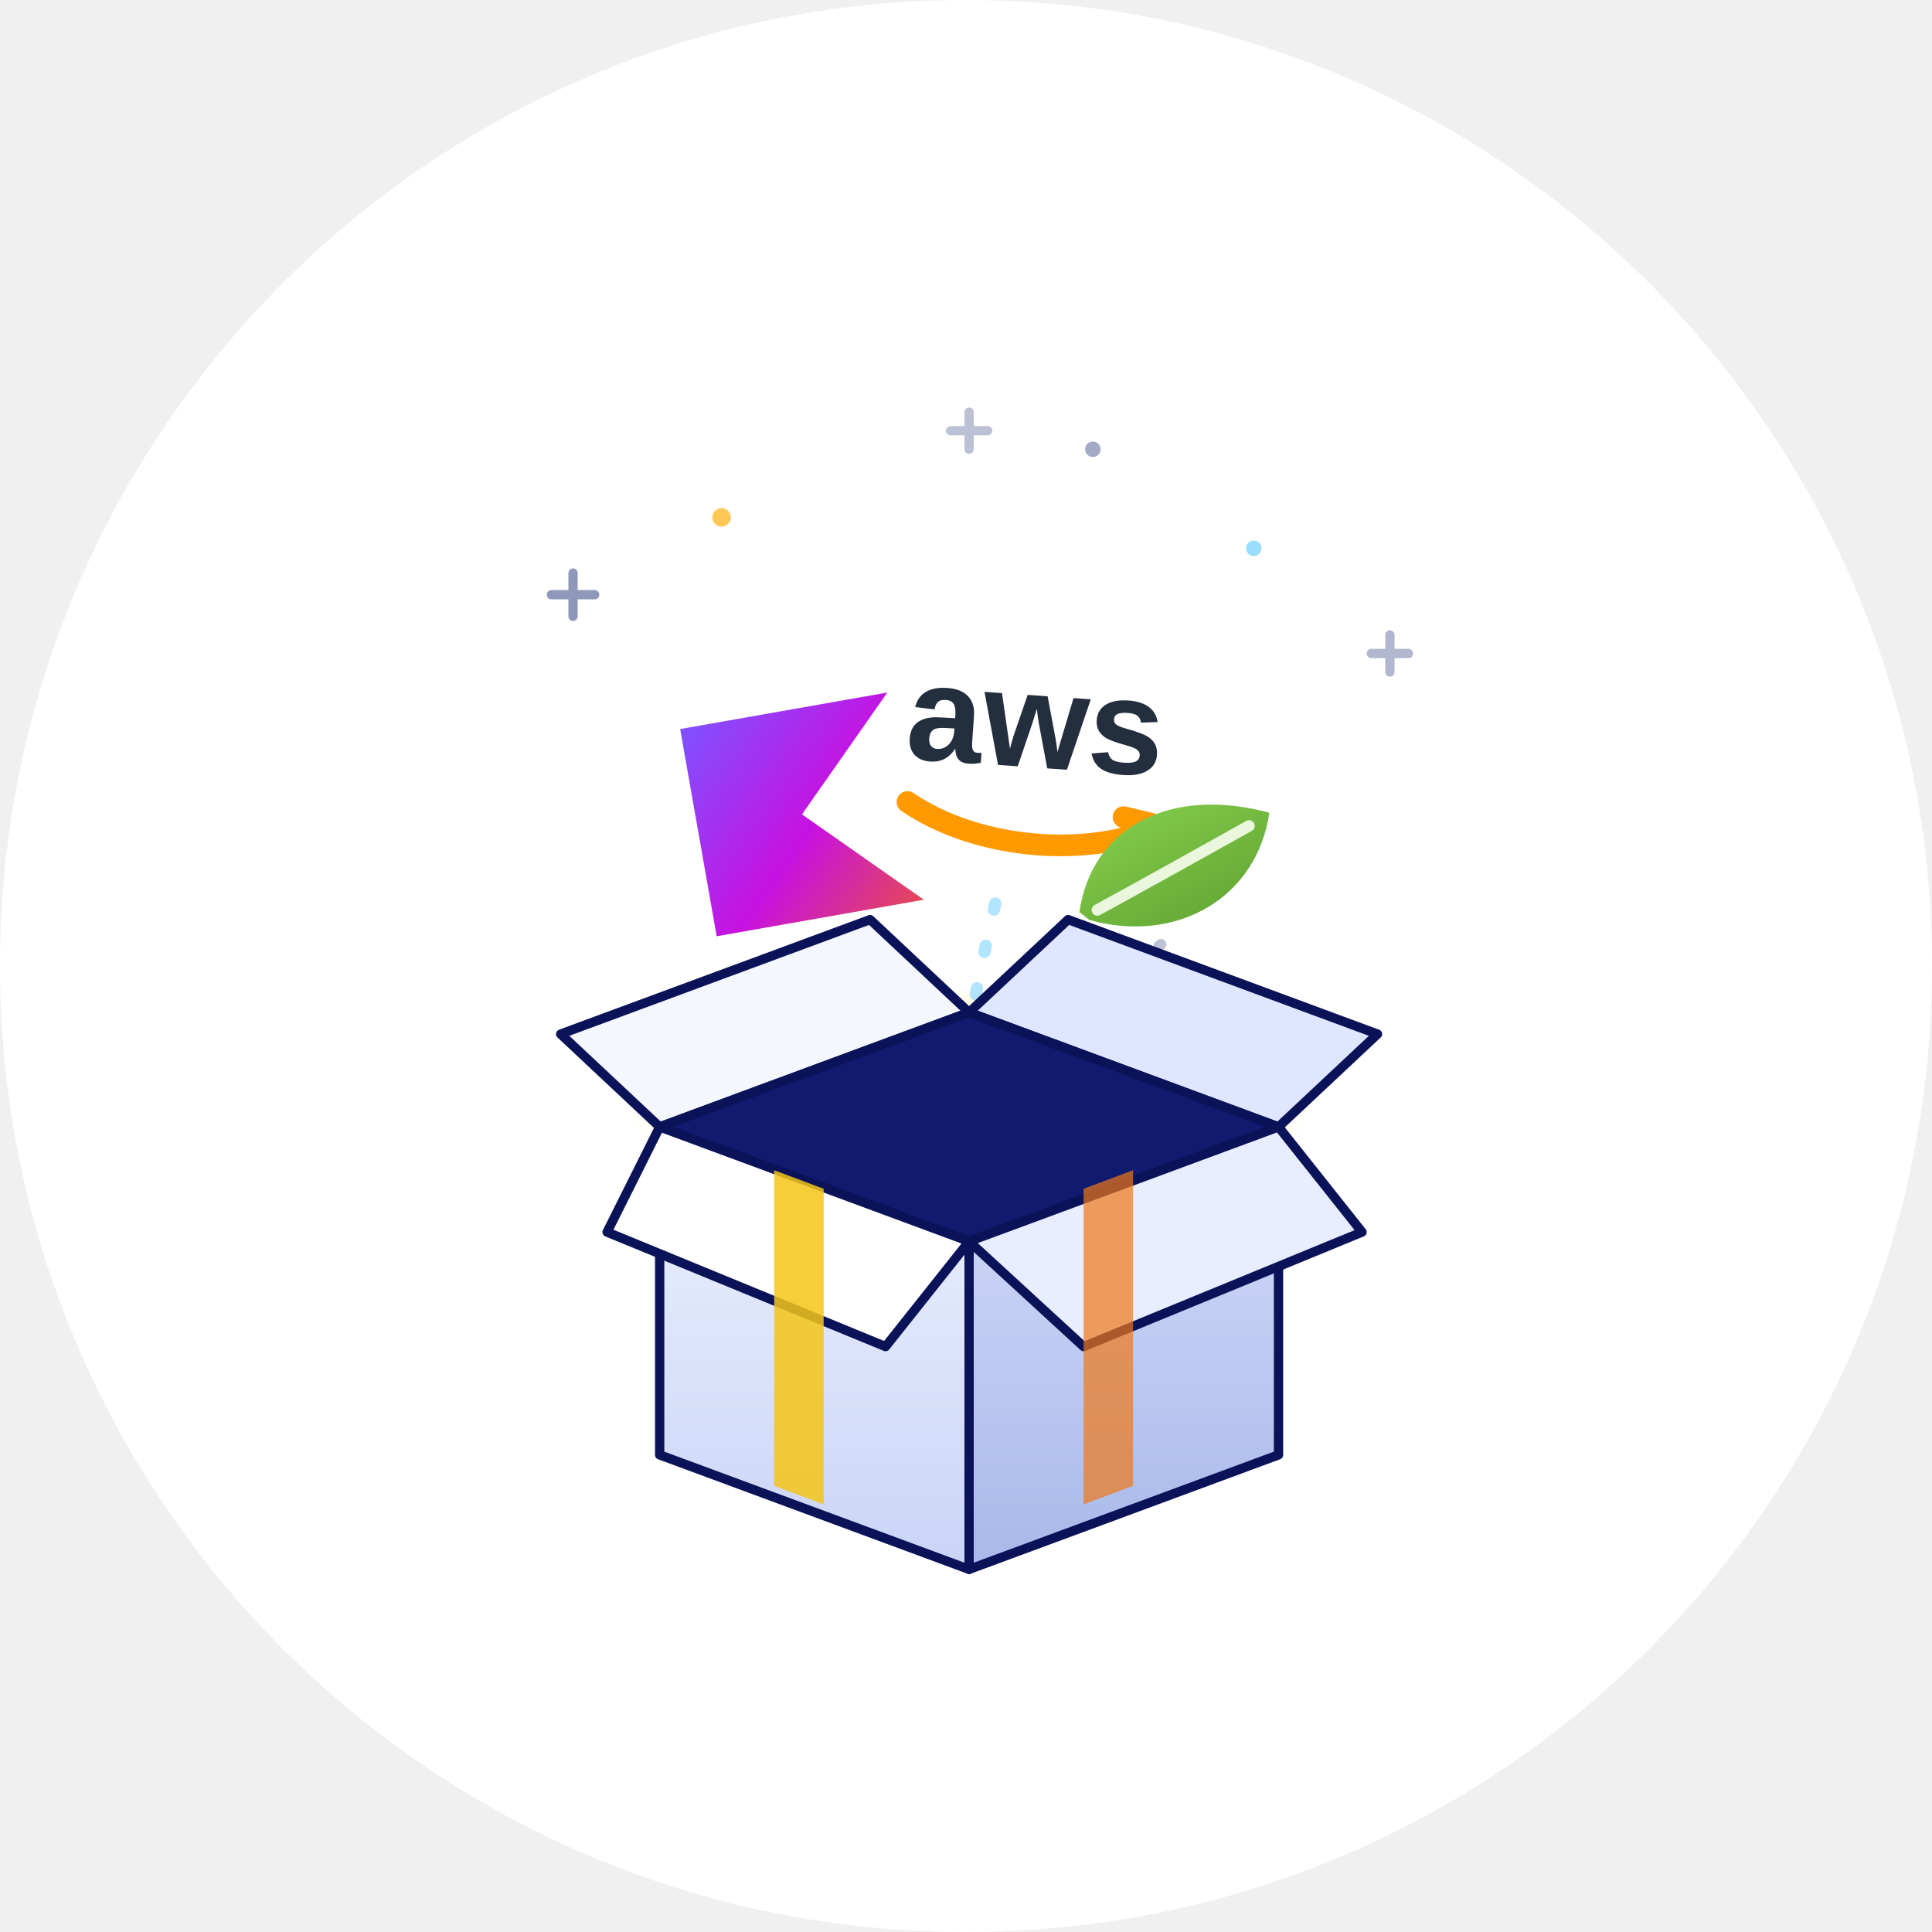
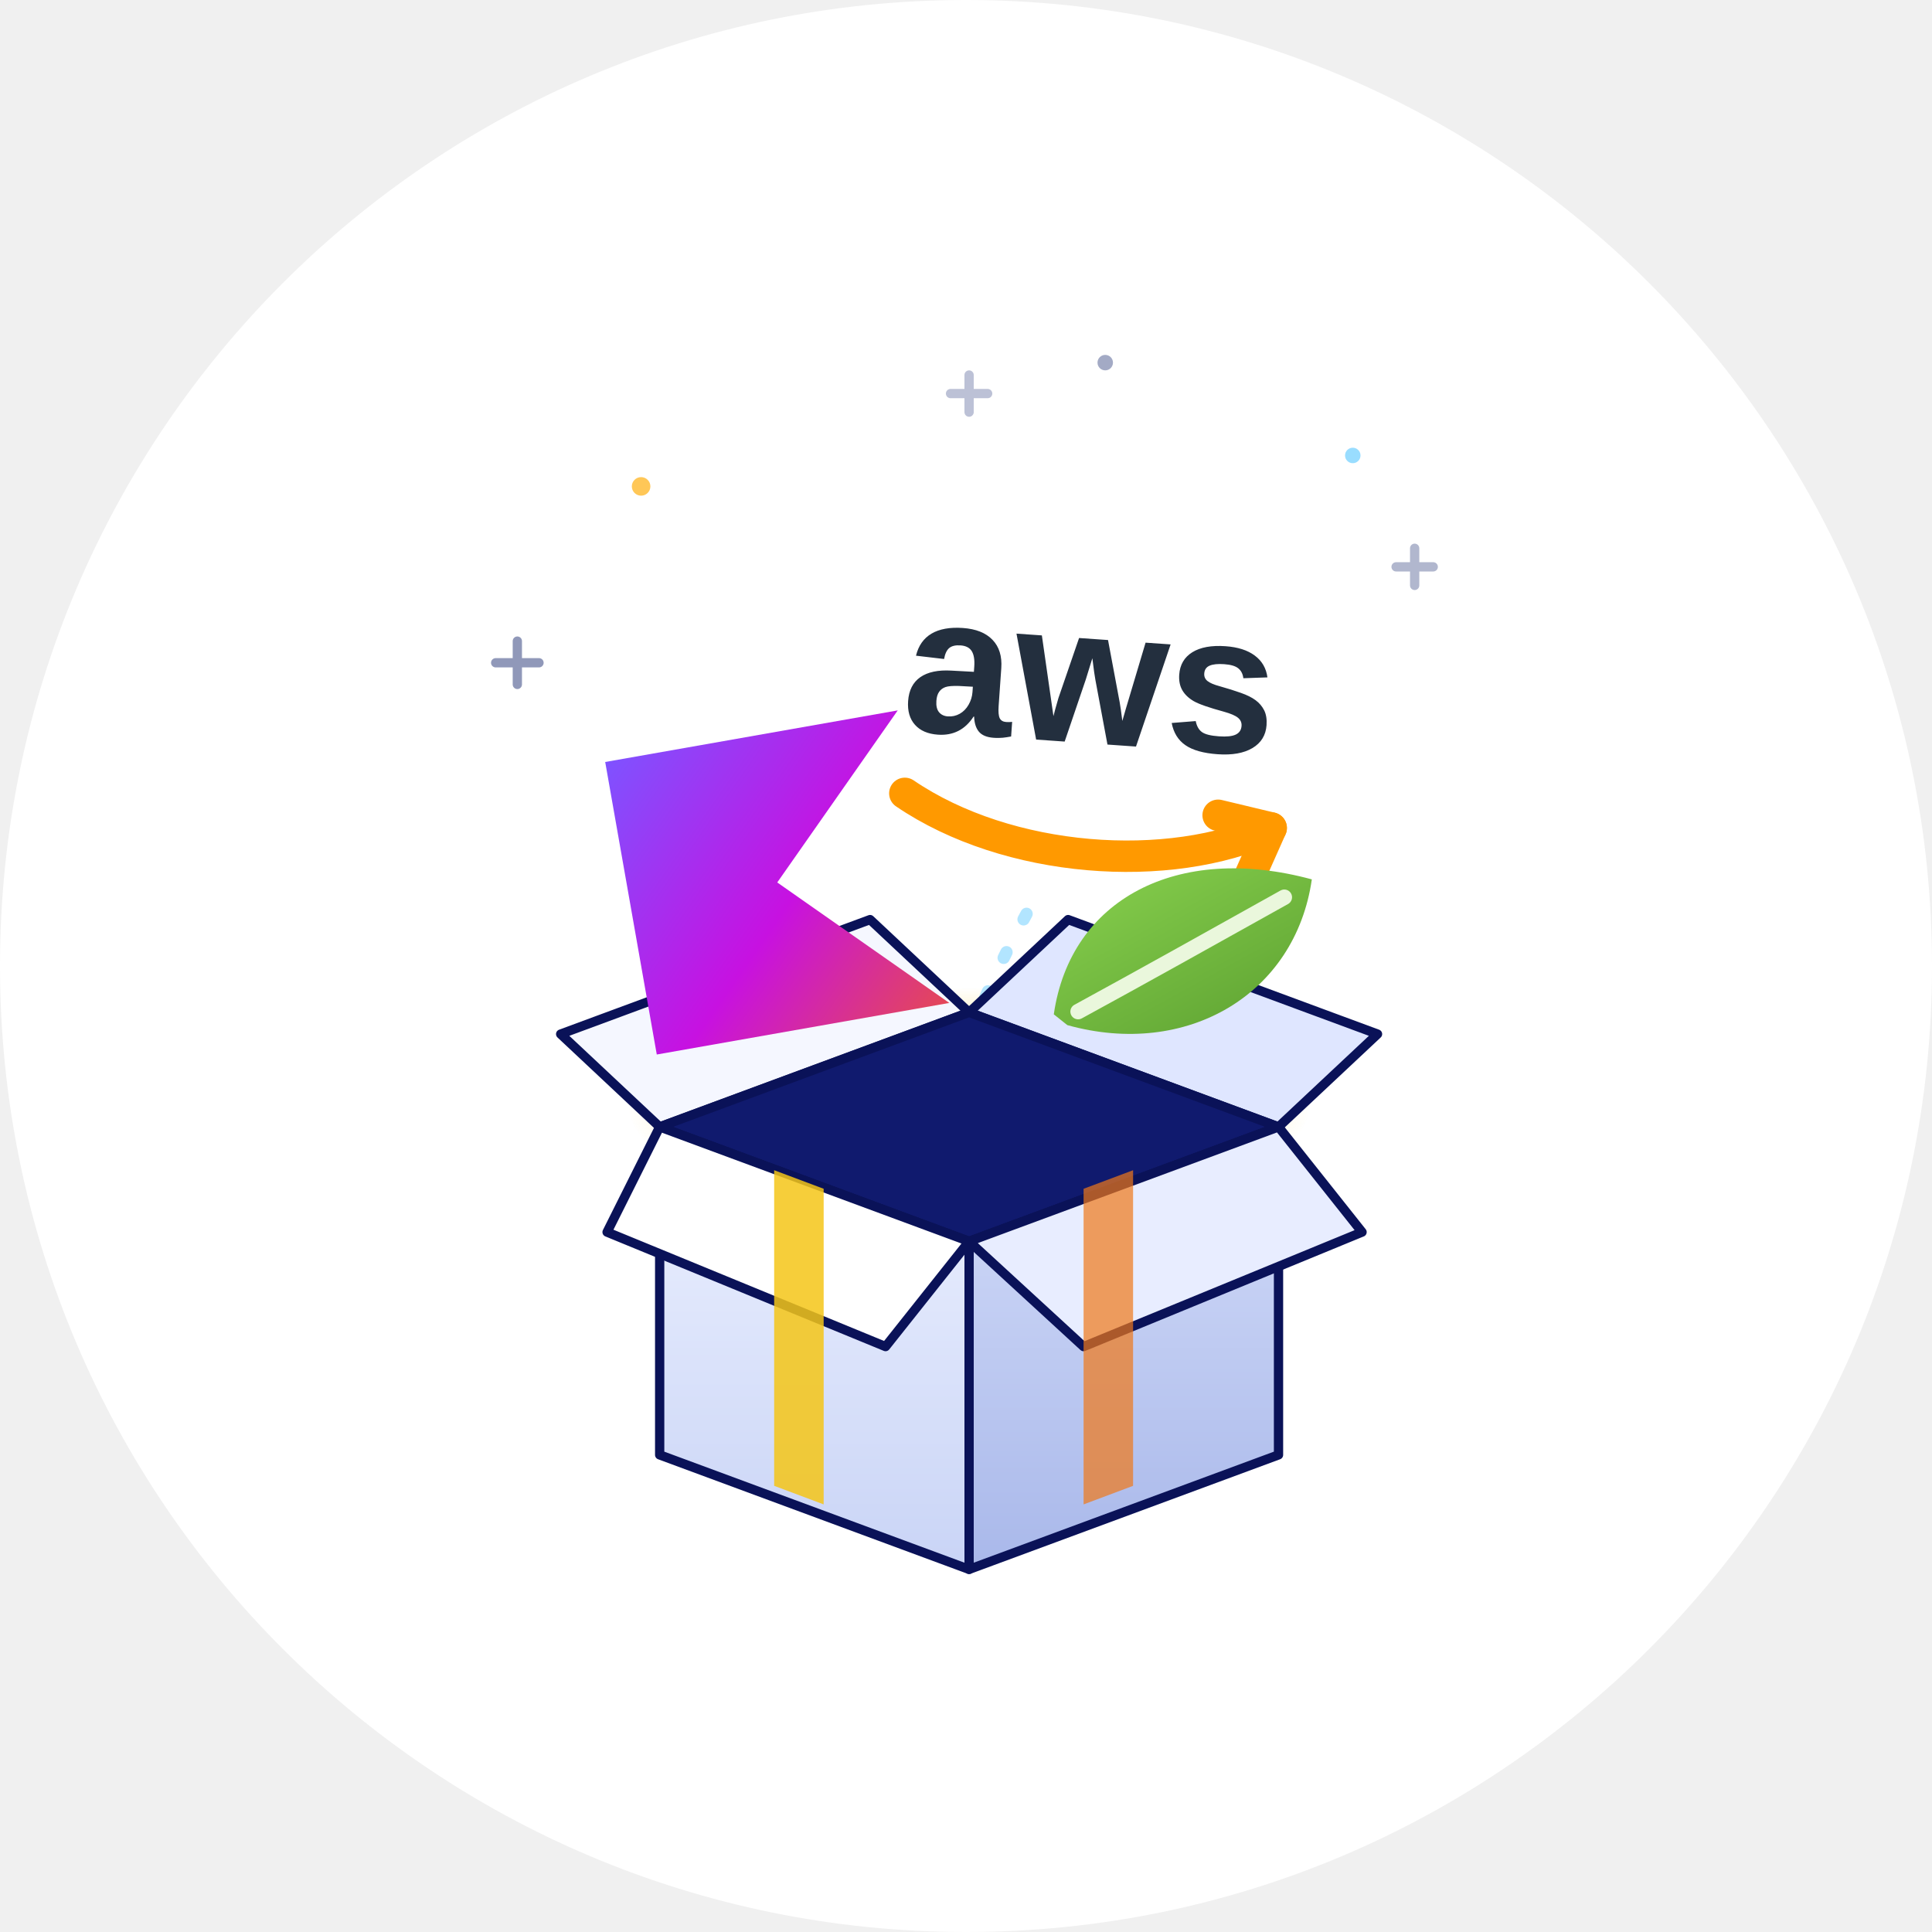
<svg xmlns="http://www.w3.org/2000/svg" viewBox="0 0 512 512">
  <defs>
    <radialGradient id="glow">
      <stop offset="0" stop-color="#ffffff" stop-opacity=".25" />
      <stop offset="1" stop-color="#ffffff" stop-opacity="0" />
    </radialGradient>
    <radialGradient id="mouthGlow">
      <stop offset="0" stop-color="#ffe9b0" stop-opacity=".9" />
      <stop offset=".6" stop-color="#f5c518" stop-opacity=".35" />
      <stop offset="1" stop-color="#f5c518" stop-opacity="0" />
    </radialGradient>
    <linearGradient id="beam" x1="0" y1="1" x2="0" y2="0">
      <stop offset="0" stop-color="#ffe9b0" stop-opacity=".30" />
      <stop offset="1" stop-color="#ffe9b0" stop-opacity="0" />
    </linearGradient>
    <linearGradient id="boxFrontL" x1="0" y1="0" x2="0" y2="1">
      <stop offset="0" stop-color="#eef2ff" />
      <stop offset="1" stop-color="#c9d4f6" />
    </linearGradient>
    <linearGradient id="boxFrontR" x1="0" y1="0" x2="0" y2="1">
      <stop offset="0" stop-color="#d4ddf9" />
      <stop offset="1" stop-color="#a9b8ea" />
    </linearGradient>
    <linearGradient id="gKotlin" x1="0" y1="0" x2="1" y2="1">
      <stop offset="0" stop-color="#7F52FF" />
      <stop offset=".55" stop-color="#C711E1" />
      <stop offset="1" stop-color="#E44857" />
    </linearGradient>
    <linearGradient id="gLeaf" x1="0" y1="0" x2="1" y2="1">
      <stop offset="0" stop-color="#8bd450" />
      <stop offset="1" stop-color="#5a9e2f" />
    </linearGradient>
  </defs>
  <circle cx="256" cy="256" r="256" fill="#ffffff" />
  <g transform="translate(256 256) scale(0.82) translate(-255 -255)">
    <ellipse cx="256" cy="300" rx="110" ry="38" fill="url(#mouthGlow)" />
    <g fill="none" stroke-linecap="round" stroke-dasharray="2 12">
-       <path stroke="#FFC145" stroke-width="4" opacity="0.65" d="M240 284 C 230 270, 216 258, 204 246" />
-       <path stroke="#7FD4FF" stroke-width="4" opacity="0.6" d="M256 278 C 258 262, 262 246, 266 228" />
-       <path stroke="#7c86ad" stroke-width="3.5" opacity="0.5" d="M274 284 C 292 270, 306 258, 318 248" />
+       <path stroke="#FFC145" stroke-width="4" opacity="0.65" d="M226 288 C 216 280, 208 274, 200 268" />
+       <path stroke="#7FD4FF" stroke-width="4" opacity="0.6" d="M256 278 C 262 262, 270 246, 278 232" />
+       <path stroke="#7c86ad" stroke-width="3.5" opacity="0.5" d="M282 288 C 300 280, 316 272, 330 264" />
    </g>
    <g stroke="#0a1258" stroke-width="3" stroke-linejoin="round">
      <polygon points="256,270 156,307 124,277 224,240" fill="#f5f7ff" />
      <polygon points="256,270 356,307 388,277 288,240" fill="#dfe6ff" />
      <polygon points="256,270 356,307 256,344 156,307" fill="#101a6e" />
      <polygon points="156,307 256,344 256,450 156,413" fill="url(#boxFrontL)" />
      <polygon points="256,344 356,307 356,413 256,450" fill="url(#boxFrontR)" />
      <polygon points="156,307 256,344 229,378 139,341" fill="#ffffff" />
      <polygon points="256,344 356,307 383,341 293,378" fill="#e8edff" />
    </g>
    <polygon points="193,321 209,327 209,429 193,423" fill="#f5c518" opacity="0.85" />
    <polygon points="293,327 309,321 309,423 293,429" fill="#f07818" opacity="0.7" />
-     <g transform="translate(168 172) rotate(-10 34 34)">
-       <polygon points="0,0 68,0 34,34 68,68 0,68" fill="url(#gKotlin)" />
+     <g transform="translate(146 180) rotate(-10 48 48)">
+       <polygon points="0,0 96,0 48,48 96,96 0,96" fill="url(#gKotlin)" />
    </g>
-     <g transform="translate(238 146) rotate(4)">
+     <g transform="translate(238 118) rotate(4) scale(1.45)">
      <text x="0" y="42" font-family="Segoe UI, Arial, Helvetica, sans-serif" font-size="44" font-weight="700" fill="#232F3E">aws</text>
      <path d="M2 56 C 26 70, 62 70, 84 58" fill="none" stroke="#FF9900" stroke-width="7" stroke-linecap="round" />
      <path d="M84 58 l -12 -2 m 12 2 l -4 11" fill="none" stroke="#FF9900" stroke-width="7" stroke-linecap="round" />
    </g>
-     <g transform="translate(298 190) rotate(12) scale(0.92)">
+     <g transform="translate(292 206) rotate(12) scale(1.25)">
      <path d="M4 52 C 2 22, 26 2, 62 4 C 64 34, 40 56, 8 54 Z" fill="url(#gLeaf)" />
      <path d="M10 50 C 24 38, 40 24, 56 10" fill="none" stroke="#eaf7dc" stroke-width="4" stroke-linecap="round" />
    </g>
    <g stroke="#7c86ad" stroke-width="3" stroke-linecap="round" opacity="0.85">
-       <path d="M128 128 v 14 M121 135 h 14" />
-       <path d="M392 148 v 12 M386 154 h 12" opacity="0.7" />
-       <path d="M256 76 v 12 M250 82 h 12" opacity="0.6" />
+       <path d="M110 150 v 14 M103 157 h 14" />
+       <path d="M400 120 v 12 M394 126 h 12" opacity="0.7" />
+       <path d="M256 64 v 12 M250 70 h 12" opacity="0.6" />
    </g>
-     <circle cx="176" cy="110" r="3" fill="#FFC145" opacity="0.9" />
-     <circle cx="348" cy="120" r="2.5" fill="#7FD4FF" opacity="0.8" />
-     <circle cx="296" cy="88" r="2.5" fill="#7c86ad" opacity="0.7" />
+     <circle cx="150" cy="100" r="3" fill="#FFC145" opacity="0.9" />
+     <circle cx="380" cy="90" r="2.5" fill="#7FD4FF" opacity="0.8" />
+     <circle cx="300" cy="60" r="2.5" fill="#7c86ad" opacity="0.7" />
  </g>
</svg>
